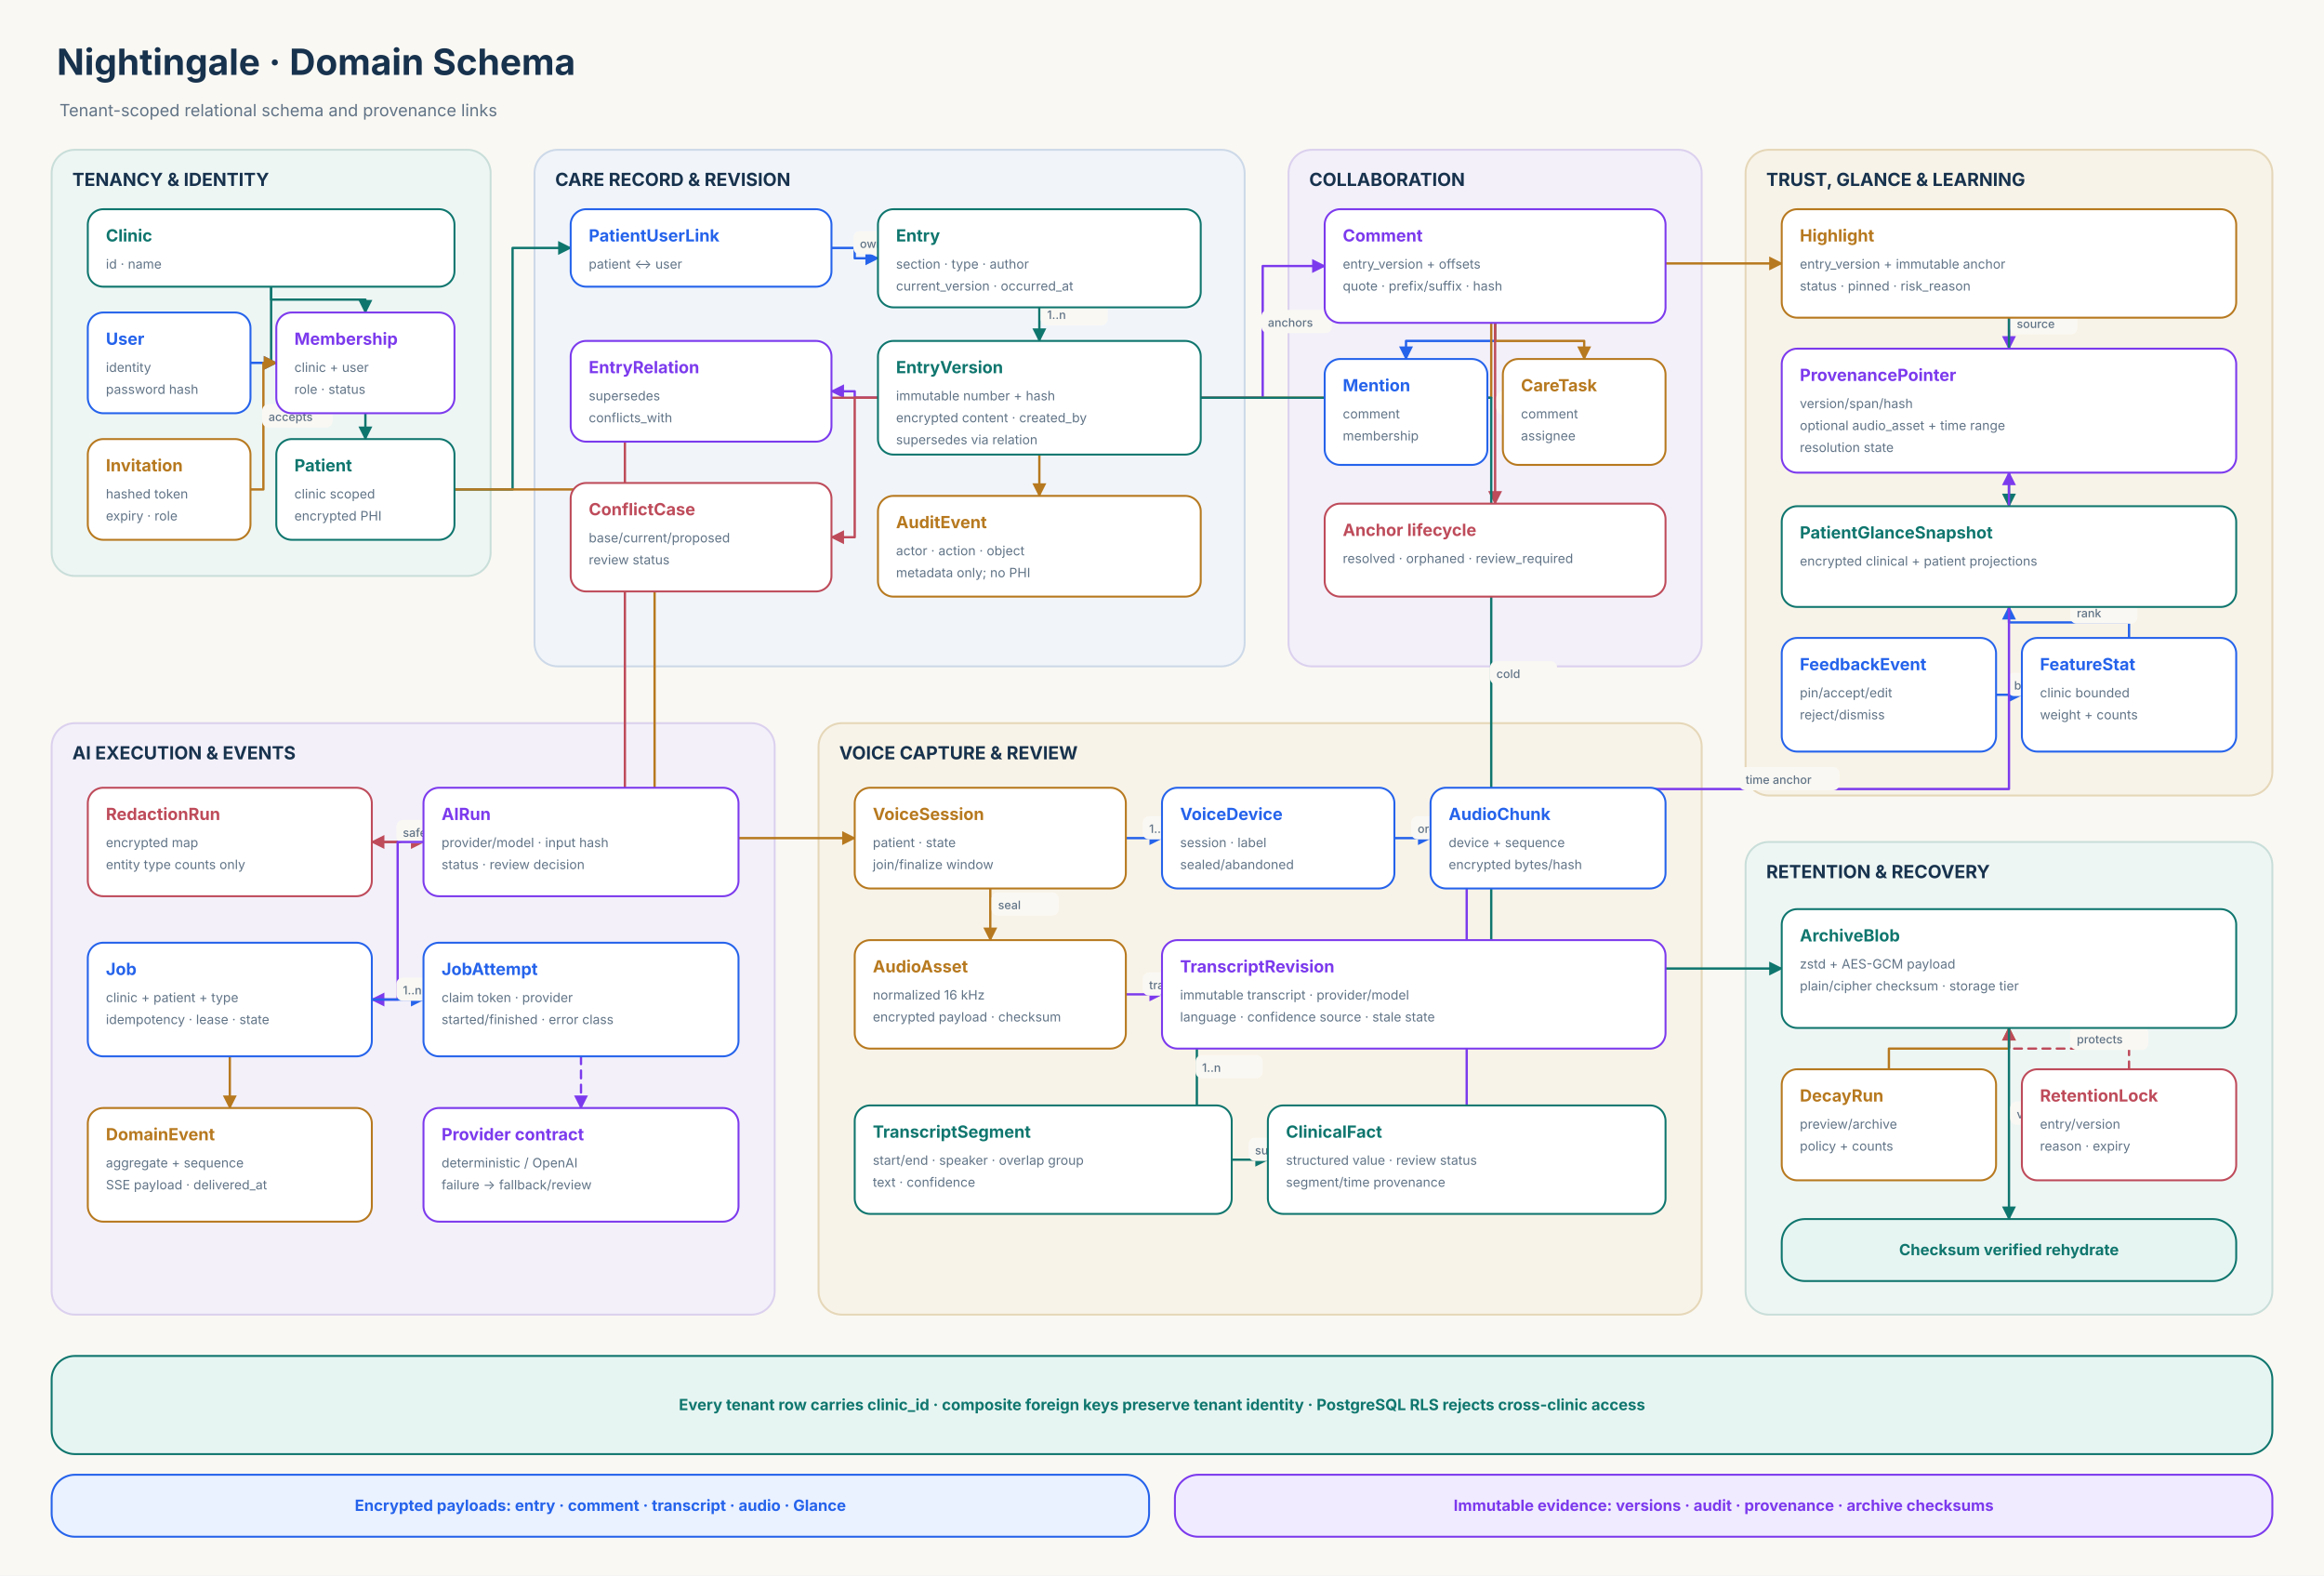
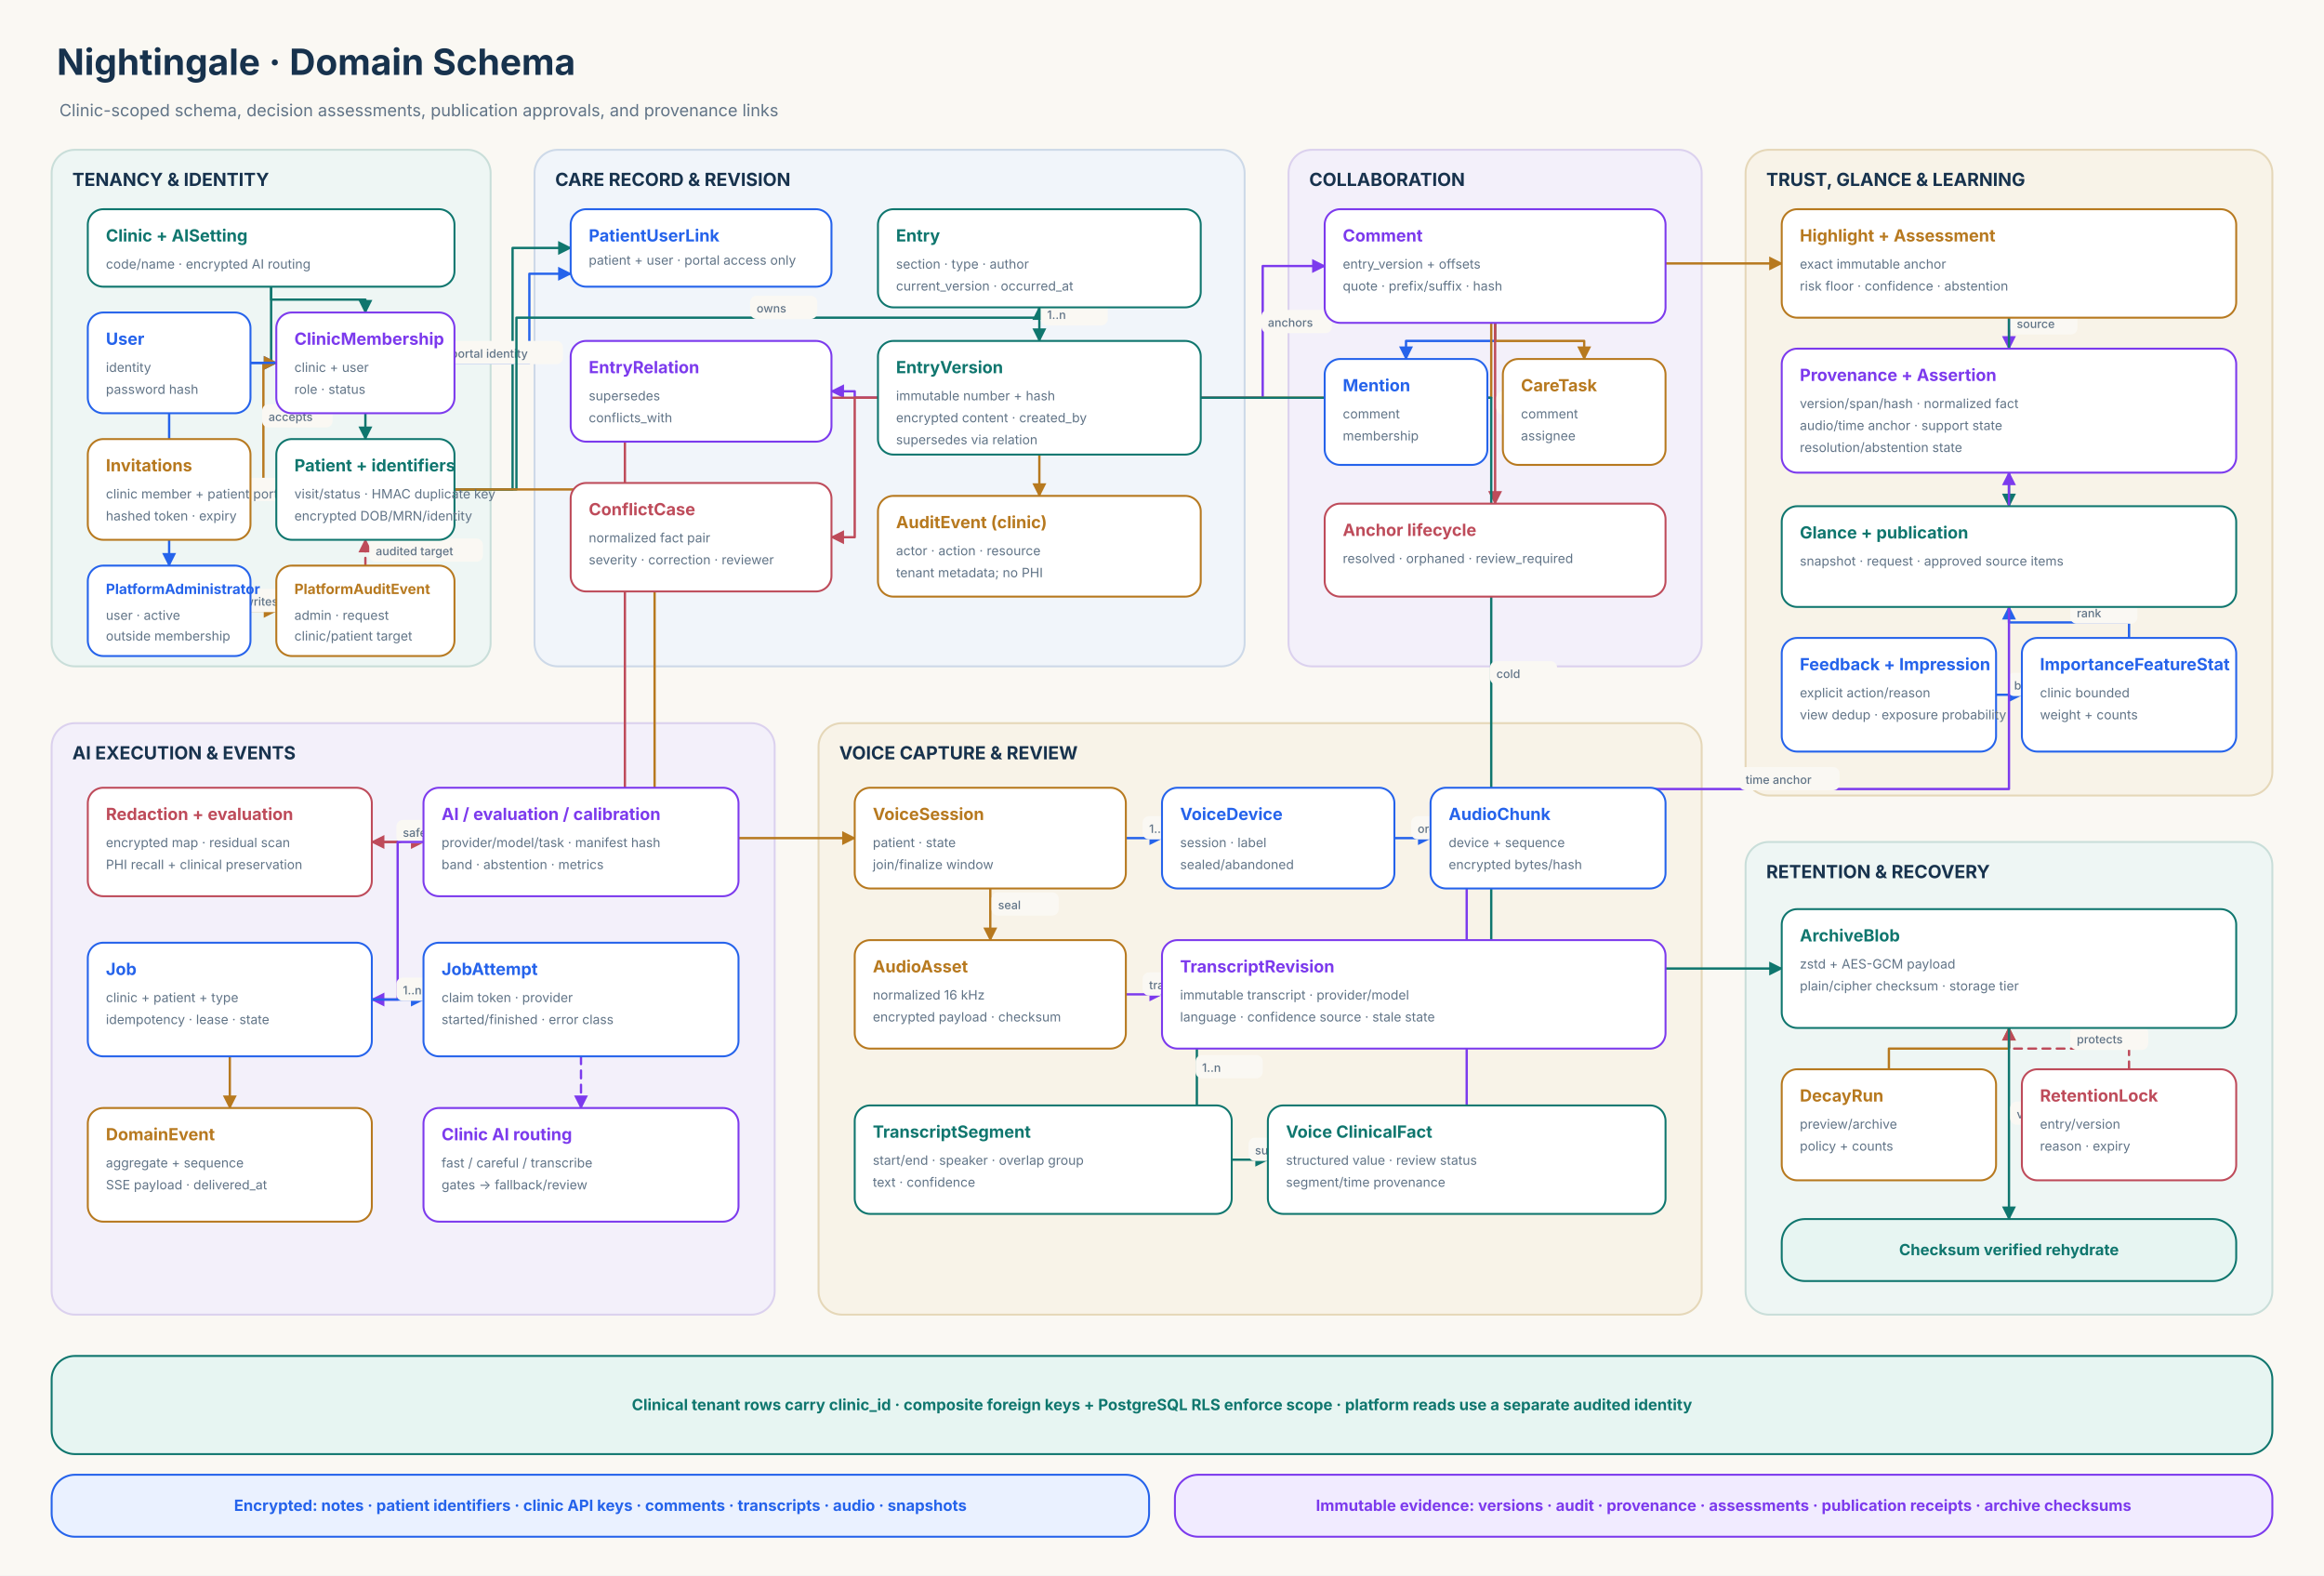
<svg xmlns="http://www.w3.org/2000/svg" width="1800" height="1220" viewBox="0 0 1800 1220" role="img" aria-labelledby="svg-title svg-desc">
  <defs>
    <marker id="arrow" viewBox="0 0 10 10" refX="9" refY="5" markerWidth="6" markerHeight="6" orient="auto-start-reverse">
      <path d="M 0 0 L 10 5 L 0 10 z" fill="context-stroke" />
    </marker>
    <filter id="shadow" x="-10%" y="-10%" width="120%" height="130%">
      <feDropShadow dx="0" dy="2" stdDeviation="3" flood-color="#17324D" flood-opacity="0.08" />
    </filter>
  </defs>
  <rect x="0" y="0" width="1800" height="1220" fill="#FAF8F3" />
  <text x="44" y="58" font-family="Inter, Arial, sans-serif" font-size="28" font-weight="700" fill="#17324D" text-anchor="start">Nightingale · Domain Schema</text>
-   <text x="46" y="90" font-family="Inter, Arial, sans-serif" font-size="13" font-weight="400" fill="#607386" text-anchor="start">Tenant-scoped relational schema and provenance links</text>
+   <text x="46" y="90" font-family="Inter, Arial, sans-serif" font-size="13" font-weight="400" fill="#607386" text-anchor="start">Clinic-scoped schema, decision assessments, publication approvals, and provenance links</text>
  <g>
-     <rect x="40" y="116" width="340" height="330" rx="18" fill="#EEF6F4" stroke="#C9DED9" stroke-width="1.5" />
+     <rect x="40" y="116" width="340" height="400" rx="18" fill="#EEF6F4" stroke="#C9DED9" stroke-width="1.5" />
    <text x="56" y="144" font-family="Inter, Arial, sans-serif" font-size="14" font-weight="700" fill="#17324D" text-anchor="start">TENANCY &amp; IDENTITY</text>
    <rect x="414" y="116" width="550" height="400" rx="18" fill="#F1F5FA" stroke="#CDD9E8" stroke-width="1.5" />
    <text x="430" y="144" font-family="Inter, Arial, sans-serif" font-size="14" font-weight="700" fill="#17324D" text-anchor="start">CARE RECORD &amp; REVISION</text>
    <rect x="998" y="116" width="320" height="400" rx="18" fill="#F3F0FA" stroke="#DBD1EE" stroke-width="1.5" />
    <text x="1014" y="144" font-family="Inter, Arial, sans-serif" font-size="14" font-weight="700" fill="#17324D" text-anchor="start">COLLABORATION</text>
    <rect x="1352" y="116" width="408" height="500" rx="18" fill="#F8F3E8" stroke="#E5D7B8" stroke-width="1.5" />
    <text x="1368" y="144" font-family="Inter, Arial, sans-serif" font-size="14" font-weight="700" fill="#17324D" text-anchor="start">TRUST, GLANCE &amp; LEARNING</text>
    <rect x="40" y="560" width="560" height="458" rx="18" fill="#F3F0FA" stroke="#DBD1EE" stroke-width="1.5" />
    <text x="56" y="588" font-family="Inter, Arial, sans-serif" font-size="14" font-weight="700" fill="#17324D" text-anchor="start">AI EXECUTION &amp; EVENTS</text>
    <rect x="634" y="560" width="684" height="458" rx="18" fill="#F8F3E8" stroke="#E5D7B8" stroke-width="1.5" />
    <text x="650" y="588" font-family="Inter, Arial, sans-serif" font-size="14" font-weight="700" fill="#17324D" text-anchor="start">VOICE CAPTURE &amp; REVIEW</text>
    <rect x="1352" y="652" width="408" height="366" rx="18" fill="#EEF6F4" stroke="#C9DED9" stroke-width="1.5" />
    <text x="1368" y="680" font-family="Inter, Arial, sans-serif" font-size="14" font-weight="700" fill="#17324D" text-anchor="start">RETENTION &amp; RECOVERY</text>
  </g>
  <g fill="none" stroke-linecap="round" stroke-linejoin="round">
    <path d="M 210.0 222 L 210.0 232.0 L 283.0 232.0 L 283.0 242" stroke="#0F766E" stroke-width="1.8" marker-end="url(#arrow)" />
    <path d="M 194 281.0 L 204.0 281.0 L 204.0 281.0 L 214 281.0" stroke="#2563EB" stroke-width="1.8" marker-end="url(#arrow)" />
    <path d="M 210.0 222 L 210.0 281.0 L 283.0 281.0 L 283.0 340" stroke="#0F766E" stroke-width="1.8" marker-end="url(#arrow)" />
    <path d="M 194 379.0 L 204.0 379.0 L 204.0 281.0 L 214 281.0" stroke="#B7791F" stroke-width="1.8" marker-end="url(#arrow)" />
    <rect x="203.0" y="313.0" width="54.6" height="18" rx="5" fill="#FAF8F3" stroke="none" />
    <text x="208.0" y="326.0" font-family="Inter, Arial, sans-serif" font-size="9" font-weight="500" fill="#607386" text-anchor="start">accepts</text>
    <path d="M 352 379.0 L 397.0 379.0 L 397.0 192.0 L 442 192.0" stroke="#0F766E" stroke-width="1.8" marker-end="url(#arrow)" />
-     <path d="M 644 192.0 L 662.0 192.0 L 662.0 200.0 L 680 200.0" stroke="#2563EB" stroke-width="1.8" marker-end="url(#arrow)" />
-     <rect x="661.0" y="179.0" width="52" height="18" rx="5" fill="#FAF8F3" stroke="none" />
-     <text x="666.0" y="192.0" font-family="Inter, Arial, sans-serif" font-size="9" font-weight="500" fill="#607386" text-anchor="start">owns</text>
+     <path d="M 194 281.0 L 410.0 281.0 L 410.0 212.0 L 442 212.0" stroke="#2563EB" stroke-width="1.8" marker-end="url(#arrow)" />
+     <rect x="344" y="264" width="92" height="18" rx="5" fill="#FAF8F3" stroke="none" />
+     <text x="349" y="277" font-family="Inter, Arial, sans-serif" font-size="9" font-weight="500" fill="#607386" text-anchor="start">portal identity</text>
+     <path d="M 352 379.0 L 400.0 379.0 L 400.0 246.0 L 805.0 246.0 L 805.0 238" stroke="#0F766E" stroke-width="1.8" marker-end="url(#arrow)" />
+     <rect x="581" y="229" width="52" height="18" rx="5" fill="#FAF8F3" stroke="none" />
+     <text x="586" y="242" font-family="Inter, Arial, sans-serif" font-size="9" font-weight="500" fill="#607386" text-anchor="start">owns</text>
+     <path d="M 131.0 320 L 131.0 379.0 L 131.0 379.0 L 131.0 438" stroke="#2563EB" stroke-width="1.8" marker-end="url(#arrow)" />
+     <rect x="133" y="370" width="86" height="18" rx="5" fill="#FAF8F3" stroke="none" />
+     <text x="138" y="383" font-family="Inter, Arial, sans-serif" font-size="9" font-weight="500" fill="#607386" text-anchor="start">separate role</text>
+     <path d="M 194 473.0 L 204.0 473.0 L 204.0 473.0 L 214 473.0" stroke="#B7791F" stroke-width="1.8" marker-end="url(#arrow)" />
+     <rect x="184" y="456" width="52" height="18" rx="5" fill="#FAF8F3" stroke="none" />
+     <text x="189" y="469" font-family="Inter, Arial, sans-serif" font-size="9" font-weight="500" fill="#607386" text-anchor="start">writes</text>
+     <path d="M 283.0 438 L 283.0 428.0 L 283.0 428.0 L 283.0 418" stroke="#BE4B5A" stroke-width="1.8" marker-end="url(#arrow)" stroke-dasharray="6 5" />
+     <rect x="286" y="417" width="88" height="18" rx="5" fill="#FAF8F3" stroke="none" />
+     <text x="291" y="430" font-family="Inter, Arial, sans-serif" font-size="9" font-weight="500" fill="#607386" text-anchor="start">audited target</text>
    <path d="M 805.0 238 L 805.0 251.0 L 805.0 251.0 L 805.0 264" stroke="#0F766E" stroke-width="1.8" marker-end="url(#arrow)" />
    <rect x="806.0" y="234.0" width="52" height="18" rx="5" fill="#FAF8F3" stroke="none" />
    <text x="811.0" y="247.0" font-family="Inter, Arial, sans-serif" font-size="9" font-weight="500" fill="#607386" text-anchor="start">1..n</text>
    <path d="M 680 308.0 L 662.0 308.0 L 662.0 303.0 L 644 303.0" stroke="#7C3AED" stroke-width="1.8" marker-end="url(#arrow)" />
    <path d="M 680 308.0 L 662.0 308.0 L 662.0 416.0 L 644 416.0" stroke="#BE4B5A" stroke-width="1.8" marker-end="url(#arrow)" />
    <path d="M 805.0 352 L 805.0 368.0 L 805.0 368.0 L 805.0 384" stroke="#B7791F" stroke-width="1.8" marker-end="url(#arrow)" />
    <path d="M 930 308.0 L 978.0 308.0 L 978.0 206.0 L 1026 206.0" stroke="#7C3AED" stroke-width="1.8" marker-end="url(#arrow)" />
    <rect x="977.0" y="240.0" width="54.6" height="18" rx="5" fill="#FAF8F3" stroke="none" />
    <text x="982.0" y="253.0" font-family="Inter, Arial, sans-serif" font-size="9" font-weight="500" fill="#607386" text-anchor="start">anchors</text>
    <path d="M 1158.0 250 L 1158.0 264.0 L 1089.0 264.0 L 1089.0 278" stroke="#2563EB" stroke-width="1.8" marker-end="url(#arrow)" />
    <path d="M 1158.0 250 L 1158.0 264.0 L 1227.0 264.0 L 1227.0 278" stroke="#B7791F" stroke-width="1.8" marker-end="url(#arrow)" />
    <path d="M 1158.0 250 L 1158.0 320.0 L 1158.0 320.0 L 1158.0 390" stroke="#BE4B5A" stroke-width="1.8" marker-end="url(#arrow)" />
    <rect x="1159.0" y="303.0" width="54.6" height="18" rx="5" fill="#FAF8F3" stroke="none" />
    <text x="1164.0" y="316.0" font-family="Inter, Arial, sans-serif" font-size="9" font-weight="500" fill="#607386" text-anchor="start">resolve</text>
    <path d="M 930 308.0 L 1155.0 308.0 L 1155.0 204.0 L 1380 204.0" stroke="#B7791F" stroke-width="1.8" marker-end="url(#arrow)" />
    <path d="M 1556.0 246 L 1556.0 258.0 L 1556.0 258.0 L 1556.0 270" stroke="#7C3AED" stroke-width="1.8" marker-end="url(#arrow)" />
    <rect x="1557.0" y="241.0" width="52" height="18" rx="5" fill="#FAF8F3" stroke="none" />
    <text x="1562.0" y="254.0" font-family="Inter, Arial, sans-serif" font-size="9" font-weight="500" fill="#607386" text-anchor="start">source</text>
    <path d="M 1556.0 246 L 1556.0 319.0 L 1556.0 319.0 L 1556.0 392" stroke="#0F766E" stroke-width="1.8" marker-end="url(#arrow)" />
    <rect x="1557.0" y="302.0" width="52" height="18" rx="5" fill="#FAF8F3" stroke="none" />
    <text x="1562.0" y="315.0" font-family="Inter, Arial, sans-serif" font-size="9" font-weight="500" fill="#607386" text-anchor="start">top 5</text>
    <path d="M 1546 538.0 L 1556.0 538.0 L 1556.0 538.0 L 1566 538.0" stroke="#2563EB" stroke-width="1.8" marker-end="url(#arrow)" />
    <rect x="1555.0" y="521.0" width="54.6" height="18" rx="5" fill="#FAF8F3" stroke="none" />
    <text x="1560.0" y="534.0" font-family="Inter, Arial, sans-serif" font-size="9" font-weight="500" fill="#607386" text-anchor="start">bounded</text>
    <path d="M 1649.0 494 L 1649.0 482.0 L 1556.0 482.0 L 1556.0 470" stroke="#2563EB" stroke-width="1.8" marker-end="url(#arrow)" />
    <rect x="1603.5" y="465.0" width="52" height="18" rx="5" fill="#FAF8F3" stroke="none" />
    <text x="1608.5" y="478.0" font-family="Inter, Arial, sans-serif" font-size="9" font-weight="500" fill="#607386" text-anchor="start">rank</text>
    <path d="M 680 308.0 L 484.0 308.0 L 484.0 652.0 L 288 652.0" stroke="#BE4B5A" stroke-width="1.8" marker-end="url(#arrow)" />
    <path d="M 288 652.0 L 308.0 652.0 L 308.0 652.0 L 328 652.0" stroke="#BE4B5A" stroke-width="1.8" marker-end="url(#arrow)" />
    <rect x="307.0" y="635.0" width="72.0" height="18" rx="5" fill="#FAF8F3" stroke="none" />
    <text x="312.0" y="648.0" font-family="Inter, Arial, sans-serif" font-size="9" font-weight="500" fill="#607386" text-anchor="start">safe input</text>
    <path d="M 328 652.0 L 308.0 652.0 L 308.0 774.0 L 288 774.0" stroke="#7C3AED" stroke-width="1.8" marker-end="url(#arrow)" />
    <path d="M 288 774.0 L 308.0 774.0 L 308.0 774.0 L 328 774.0" stroke="#2563EB" stroke-width="1.8" marker-end="url(#arrow)" />
    <rect x="307.0" y="757.0" width="52" height="18" rx="5" fill="#FAF8F3" stroke="none" />
    <text x="312.0" y="770.0" font-family="Inter, Arial, sans-serif" font-size="9" font-weight="500" fill="#607386" text-anchor="start">1..n</text>
    <path d="M 178.0 818 L 178.0 838.0 L 178.0 838.0 L 178.0 858" stroke="#B7791F" stroke-width="1.8" marker-end="url(#arrow)" />
    <path d="M 450.0 818 L 450.0 838.0 L 450.0 838.0 L 450.0 858" stroke="#7C3AED" stroke-width="1.8" marker-end="url(#arrow)" stroke-dasharray="6 5" />
    <path d="M 352 379.0 L 507.0 379.0 L 507.0 649.0 L 662 649.0" stroke="#B7791F" stroke-width="1.8" marker-end="url(#arrow)" />
    <path d="M 872 649.0 L 886.0 649.0 L 886.0 649.0 L 900 649.0" stroke="#2563EB" stroke-width="1.8" marker-end="url(#arrow)" />
    <rect x="885.0" y="632.0" width="52" height="18" rx="5" fill="#FAF8F3" stroke="none" />
    <text x="890.0" y="645.0" font-family="Inter, Arial, sans-serif" font-size="9" font-weight="500" fill="#607386" text-anchor="start">1..n</text>
    <path d="M 1080 649.0 L 1094.0 649.0 L 1094.0 649.0 L 1108 649.0" stroke="#2563EB" stroke-width="1.8" marker-end="url(#arrow)" />
    <rect x="1093.0" y="632.0" width="54.6" height="18" rx="5" fill="#FAF8F3" stroke="none" />
    <text x="1098.0" y="645.0" font-family="Inter, Arial, sans-serif" font-size="9" font-weight="500" fill="#607386" text-anchor="start">ordered</text>
    <path d="M 767.0 688 L 767.0 708.0 L 767.0 708.0 L 767.0 728" stroke="#B7791F" stroke-width="1.8" marker-end="url(#arrow)" />
    <rect x="768.0" y="691.0" width="52" height="18" rx="5" fill="#FAF8F3" stroke="none" />
    <text x="773.0" y="704.0" font-family="Inter, Arial, sans-serif" font-size="9" font-weight="500" fill="#607386" text-anchor="start">seal</text>
    <path d="M 872 770.0 L 886.0 770.0 L 886.0 770.0 L 900 770.0" stroke="#7C3AED" stroke-width="1.8" marker-end="url(#arrow)" />
    <rect x="885.0" y="753.0" width="72.0" height="18" rx="5" fill="#FAF8F3" stroke="none" />
    <text x="890.0" y="766.0" font-family="Inter, Arial, sans-serif" font-size="9" font-weight="500" fill="#607386" text-anchor="start">transcribe</text>
    <path d="M 900 770.0 L 927.0 770.0 L 927.0 898.0 L 954 898.0" stroke="#0F766E" stroke-width="1.8" marker-end="url(#arrow)" />
    <rect x="926.0" y="817.0" width="52" height="18" rx="5" fill="#FAF8F3" stroke="none" />
    <text x="931.0" y="830.0" font-family="Inter, Arial, sans-serif" font-size="9" font-weight="500" fill="#607386" text-anchor="start">1..n</text>
    <path d="M 954 898.0 L 968.0 898.0 L 968.0 898.0 L 982 898.0" stroke="#0F766E" stroke-width="1.8" marker-end="url(#arrow)" />
    <rect x="967.0" y="881.0" width="60.4" height="18" rx="5" fill="#FAF8F3" stroke="none" />
    <text x="972.0" y="894.0" font-family="Inter, Arial, sans-serif" font-size="9" font-weight="500" fill="#607386" text-anchor="start">supports</text>
    <path d="M 1136.0 856 L 1136.0 611.0 L 1556.0 611.0 L 1556.0 366" stroke="#7C3AED" stroke-width="1.8" marker-end="url(#arrow)" />
    <rect x="1347.0" y="594.0" width="77.8" height="18" rx="5" fill="#FAF8F3" stroke="none" />
    <text x="1352.0" y="607.0" font-family="Inter, Arial, sans-serif" font-size="9" font-weight="500" fill="#607386" text-anchor="start">time anchor</text>
    <path d="M 930 308.0 L 1155.0 308.0 L 1155.0 750.0 L 1380 750.0" stroke="#0F766E" stroke-width="1.8" marker-end="url(#arrow)" />
    <rect x="1154.0" y="512.0" width="52" height="18" rx="5" fill="#FAF8F3" stroke="none" />
    <text x="1159.0" y="525.0" font-family="Inter, Arial, sans-serif" font-size="9" font-weight="500" fill="#607386" text-anchor="start">cold</text>
    <path d="M 1463.0 828 L 1463.0 812.0 L 1556.0 812.0 L 1556.0 796" stroke="#B7791F" stroke-width="1.8" marker-end="url(#arrow)" />
    <path d="M 1649.0 828 L 1649.0 812.0 L 1556.0 812.0 L 1556.0 796" stroke="#BE4B5A" stroke-width="1.8" marker-end="url(#arrow)" stroke-dasharray="6 5" />
    <rect x="1603.5" y="795.0" width="60.4" height="18" rx="5" fill="#FAF8F3" stroke="none" />
    <text x="1608.5" y="808.0" font-family="Inter, Arial, sans-serif" font-size="9" font-weight="500" fill="#607386" text-anchor="start">protects</text>
    <path d="M 1556.0 796 L 1556.0 870.0 L 1556.0 870.0 L 1556.0 944" stroke="#0F766E" stroke-width="1.8" marker-end="url(#arrow)" />
    <rect x="1557.0" y="853.0" width="52" height="18" rx="5" fill="#FAF8F3" stroke="none" />
    <text x="1562.0" y="866.0" font-family="Inter, Arial, sans-serif" font-size="9" font-weight="500" fill="#607386" text-anchor="start">verify</text>
  </g>
  <g>
    <rect x="68" y="162" width="284" height="60" rx="12" fill="#FFFFFF" stroke="#0F766E" stroke-width="1.5" />
-     <text x="82" y="187" font-family="Inter, Arial, sans-serif" font-size="13" font-weight="700" fill="#0F766E" text-anchor="start">Clinic</text>
-     <text x="82" y="208" font-family="Inter, Arial, sans-serif" font-size="10" font-weight="400" fill="#607386" text-anchor="start">id · name</text>
+     <text x="82" y="187" font-family="Inter, Arial, sans-serif" font-size="13" font-weight="700" fill="#0F766E" text-anchor="start">Clinic + AISetting</text>
+     <text x="82" y="208" font-family="Inter, Arial, sans-serif" font-size="10" font-weight="400" fill="#607386" text-anchor="start">code/name · encrypted AI routing</text>
    <rect x="68" y="242" width="126" height="78" rx="12" fill="#FFFFFF" stroke="#2563EB" stroke-width="1.5" />
    <text x="82" y="267" font-family="Inter, Arial, sans-serif" font-size="13" font-weight="700" fill="#2563EB" text-anchor="start">User</text>
    <text x="82" y="288" font-family="Inter, Arial, sans-serif" font-size="10" font-weight="400" fill="#607386" text-anchor="start">identity</text>
    <text x="82" y="305" font-family="Inter, Arial, sans-serif" font-size="10" font-weight="400" fill="#607386" text-anchor="start">password hash</text>
    <rect x="214" y="242" width="138" height="78" rx="12" fill="#FFFFFF" stroke="#7C3AED" stroke-width="1.5" />
-     <text x="228" y="267" font-family="Inter, Arial, sans-serif" font-size="13" font-weight="700" fill="#7C3AED" text-anchor="start">Membership</text>
+     <text x="228" y="267" font-family="Inter, Arial, sans-serif" font-size="13" font-weight="700" fill="#7C3AED" text-anchor="start">ClinicMembership</text>
    <text x="228" y="288" font-family="Inter, Arial, sans-serif" font-size="10" font-weight="400" fill="#607386" text-anchor="start">clinic + user</text>
    <text x="228" y="305" font-family="Inter, Arial, sans-serif" font-size="10" font-weight="400" fill="#607386" text-anchor="start">role · status</text>
    <rect x="68" y="340" width="126" height="78" rx="12" fill="#FFFFFF" stroke="#B7791F" stroke-width="1.5" />
-     <text x="82" y="365" font-family="Inter, Arial, sans-serif" font-size="13" font-weight="700" fill="#B7791F" text-anchor="start">Invitation</text>
-     <text x="82" y="386" font-family="Inter, Arial, sans-serif" font-size="10" font-weight="400" fill="#607386" text-anchor="start">hashed token</text>
-     <text x="82" y="403" font-family="Inter, Arial, sans-serif" font-size="10" font-weight="400" fill="#607386" text-anchor="start">expiry · role</text>
+     <text x="82" y="365" font-family="Inter, Arial, sans-serif" font-size="13" font-weight="700" fill="#B7791F" text-anchor="start">Invitations</text>
+     <text x="82" y="386" font-family="Inter, Arial, sans-serif" font-size="10" font-weight="400" fill="#607386" text-anchor="start">clinic member + patient portal</text>
+     <text x="82" y="403" font-family="Inter, Arial, sans-serif" font-size="10" font-weight="400" fill="#607386" text-anchor="start">hashed token · expiry</text>
    <rect x="214" y="340" width="138" height="78" rx="12" fill="#FFFFFF" stroke="#0F766E" stroke-width="1.5" />
-     <text x="228" y="365" font-family="Inter, Arial, sans-serif" font-size="13" font-weight="700" fill="#0F766E" text-anchor="start">Patient</text>
-     <text x="228" y="386" font-family="Inter, Arial, sans-serif" font-size="10" font-weight="400" fill="#607386" text-anchor="start">clinic scoped</text>
-     <text x="228" y="403" font-family="Inter, Arial, sans-serif" font-size="10" font-weight="400" fill="#607386" text-anchor="start">encrypted PHI</text>
+     <text x="228" y="365" font-family="Inter, Arial, sans-serif" font-size="13" font-weight="700" fill="#0F766E" text-anchor="start">Patient + identifiers</text>
+     <text x="228" y="386" font-family="Inter, Arial, sans-serif" font-size="10" font-weight="400" fill="#607386" text-anchor="start">visit/status · HMAC duplicate key</text>
+     <text x="228" y="403" font-family="Inter, Arial, sans-serif" font-size="10" font-weight="400" fill="#607386" text-anchor="start">encrypted DOB/MRN/identity</text>
+     <rect x="68" y="438" width="126" height="70" rx="12" fill="#FFFFFF" stroke="#2563EB" stroke-width="1.5" />
+     <text x="82" y="460" font-family="Inter, Arial, sans-serif" font-size="11" font-weight="700" fill="#2563EB" text-anchor="start">PlatformAdministrator</text>
+     <text x="82" y="480" font-family="Inter, Arial, sans-serif" font-size="10" font-weight="400" fill="#607386" text-anchor="start">user · active</text>
+     <text x="82" y="496" font-family="Inter, Arial, sans-serif" font-size="10" font-weight="400" fill="#607386" text-anchor="start">outside membership</text>
+     <rect x="214" y="438" width="138" height="70" rx="12" fill="#FFFFFF" stroke="#B7791F" stroke-width="1.5" />
+     <text x="228" y="460" font-family="Inter, Arial, sans-serif" font-size="11" font-weight="700" fill="#B7791F" text-anchor="start">PlatformAuditEvent</text>
+     <text x="228" y="480" font-family="Inter, Arial, sans-serif" font-size="10" font-weight="400" fill="#607386" text-anchor="start">admin · request</text>
+     <text x="228" y="496" font-family="Inter, Arial, sans-serif" font-size="10" font-weight="400" fill="#607386" text-anchor="start">clinic/patient target</text>
    <rect x="442" y="162" width="202" height="60" rx="12" fill="#FFFFFF" stroke="#2563EB" stroke-width="1.5" />
    <text x="456" y="187" font-family="Inter, Arial, sans-serif" font-size="13" font-weight="700" fill="#2563EB" text-anchor="start">PatientUserLink</text>
-     <text x="456" y="208" font-family="Inter, Arial, sans-serif" font-size="10" font-weight="400" fill="#607386" text-anchor="start">patient ↔ user</text>
+     <text x="456" y="205" font-family="Inter, Arial, sans-serif" font-size="10" font-weight="400" fill="#607386" text-anchor="start">patient + user · portal access only</text>
    <rect x="680" y="162" width="250" height="76" rx="12" fill="#FFFFFF" stroke="#0F766E" stroke-width="1.5" />
    <text x="694" y="187" font-family="Inter, Arial, sans-serif" font-size="13" font-weight="700" fill="#0F766E" text-anchor="start">Entry</text>
    <text x="694" y="208" font-family="Inter, Arial, sans-serif" font-size="10" font-weight="400" fill="#607386" text-anchor="start">section · type · author</text>
    <text x="694" y="225" font-family="Inter, Arial, sans-serif" font-size="10" font-weight="400" fill="#607386" text-anchor="start">current_version · occurred_at</text>
    <rect x="680" y="264" width="250" height="88" rx="12" fill="#FFFFFF" stroke="#0F766E" stroke-width="1.5" />
    <text x="694" y="289" font-family="Inter, Arial, sans-serif" font-size="13" font-weight="700" fill="#0F766E" text-anchor="start">EntryVersion</text>
    <text x="694" y="310" font-family="Inter, Arial, sans-serif" font-size="10" font-weight="400" fill="#607386" text-anchor="start">immutable number + hash</text>
    <text x="694" y="327" font-family="Inter, Arial, sans-serif" font-size="10" font-weight="400" fill="#607386" text-anchor="start">encrypted content · created_by</text>
    <text x="694" y="344" font-family="Inter, Arial, sans-serif" font-size="10" font-weight="400" fill="#607386" text-anchor="start">supersedes via relation</text>
    <rect x="442" y="264" width="202" height="78" rx="12" fill="#FFFFFF" stroke="#7C3AED" stroke-width="1.5" />
    <text x="456" y="289" font-family="Inter, Arial, sans-serif" font-size="13" font-weight="700" fill="#7C3AED" text-anchor="start">EntryRelation</text>
    <text x="456" y="310" font-family="Inter, Arial, sans-serif" font-size="10" font-weight="400" fill="#607386" text-anchor="start">supersedes</text>
    <text x="456" y="327" font-family="Inter, Arial, sans-serif" font-size="10" font-weight="400" fill="#607386" text-anchor="start">conflicts_with</text>
    <rect x="442" y="374" width="202" height="84" rx="12" fill="#FFFFFF" stroke="#BE4B5A" stroke-width="1.5" />
    <text x="456" y="399" font-family="Inter, Arial, sans-serif" font-size="13" font-weight="700" fill="#BE4B5A" text-anchor="start">ConflictCase</text>
-     <text x="456" y="420" font-family="Inter, Arial, sans-serif" font-size="10" font-weight="400" fill="#607386" text-anchor="start">base/current/proposed</text>
-     <text x="456" y="437" font-family="Inter, Arial, sans-serif" font-size="10" font-weight="400" fill="#607386" text-anchor="start">review status</text>
+     <text x="456" y="420" font-family="Inter, Arial, sans-serif" font-size="10" font-weight="400" fill="#607386" text-anchor="start">normalized fact pair</text>
+     <text x="456" y="437" font-family="Inter, Arial, sans-serif" font-size="10" font-weight="400" fill="#607386" text-anchor="start">severity · correction · reviewer</text>
    <rect x="680" y="384" width="250" height="78" rx="12" fill="#FFFFFF" stroke="#B7791F" stroke-width="1.5" />
-     <text x="694" y="409" font-family="Inter, Arial, sans-serif" font-size="13" font-weight="700" fill="#B7791F" text-anchor="start">AuditEvent</text>
-     <text x="694" y="430" font-family="Inter, Arial, sans-serif" font-size="10" font-weight="400" fill="#607386" text-anchor="start">actor · action · object</text>
-     <text x="694" y="447" font-family="Inter, Arial, sans-serif" font-size="10" font-weight="400" fill="#607386" text-anchor="start">metadata only; no PHI</text>
+     <text x="694" y="409" font-family="Inter, Arial, sans-serif" font-size="13" font-weight="700" fill="#B7791F" text-anchor="start">AuditEvent (clinic)</text>
+     <text x="694" y="430" font-family="Inter, Arial, sans-serif" font-size="10" font-weight="400" fill="#607386" text-anchor="start">actor · action · resource</text>
+     <text x="694" y="447" font-family="Inter, Arial, sans-serif" font-size="10" font-weight="400" fill="#607386" text-anchor="start">tenant metadata; no PHI</text>
    <rect x="1026" y="162" width="264" height="88" rx="12" fill="#FFFFFF" stroke="#7C3AED" stroke-width="1.5" />
    <text x="1040" y="187" font-family="Inter, Arial, sans-serif" font-size="13" font-weight="700" fill="#7C3AED" text-anchor="start">Comment</text>
    <text x="1040" y="208" font-family="Inter, Arial, sans-serif" font-size="10" font-weight="400" fill="#607386" text-anchor="start">entry_version + offsets</text>
    <text x="1040" y="225" font-family="Inter, Arial, sans-serif" font-size="10" font-weight="400" fill="#607386" text-anchor="start">quote · prefix/suffix · hash</text>
    <rect x="1026" y="278" width="126" height="82" rx="12" fill="#FFFFFF" stroke="#2563EB" stroke-width="1.5" />
    <text x="1040" y="303" font-family="Inter, Arial, sans-serif" font-size="13" font-weight="700" fill="#2563EB" text-anchor="start">Mention</text>
    <text x="1040" y="324" font-family="Inter, Arial, sans-serif" font-size="10" font-weight="400" fill="#607386" text-anchor="start">comment</text>
    <text x="1040" y="341" font-family="Inter, Arial, sans-serif" font-size="10" font-weight="400" fill="#607386" text-anchor="start">membership</text>
    <rect x="1164" y="278" width="126" height="82" rx="12" fill="#FFFFFF" stroke="#B7791F" stroke-width="1.5" />
    <text x="1178" y="303" font-family="Inter, Arial, sans-serif" font-size="13" font-weight="700" fill="#B7791F" text-anchor="start">CareTask</text>
    <text x="1178" y="324" font-family="Inter, Arial, sans-serif" font-size="10" font-weight="400" fill="#607386" text-anchor="start">comment</text>
    <text x="1178" y="341" font-family="Inter, Arial, sans-serif" font-size="10" font-weight="400" fill="#607386" text-anchor="start">assignee</text>
    <rect x="1026" y="390" width="264" height="72" rx="12" fill="#FFFFFF" stroke="#BE4B5A" stroke-width="1.5" />
    <text x="1040" y="415" font-family="Inter, Arial, sans-serif" font-size="13" font-weight="700" fill="#BE4B5A" text-anchor="start">Anchor lifecycle</text>
    <text x="1040" y="436" font-family="Inter, Arial, sans-serif" font-size="10" font-weight="400" fill="#607386" text-anchor="start">resolved · orphaned · review_required</text>
    <rect x="1380" y="162" width="352" height="84" rx="12" fill="#FFFFFF" stroke="#B7791F" stroke-width="1.5" />
-     <text x="1394" y="187" font-family="Inter, Arial, sans-serif" font-size="13" font-weight="700" fill="#B7791F" text-anchor="start">Highlight</text>
-     <text x="1394" y="208" font-family="Inter, Arial, sans-serif" font-size="10" font-weight="400" fill="#607386" text-anchor="start">entry_version + immutable anchor</text>
-     <text x="1394" y="225" font-family="Inter, Arial, sans-serif" font-size="10" font-weight="400" fill="#607386" text-anchor="start">status · pinned · risk_reason</text>
+     <text x="1394" y="187" font-family="Inter, Arial, sans-serif" font-size="13" font-weight="700" fill="#B7791F" text-anchor="start">Highlight + Assessment</text>
+     <text x="1394" y="208" font-family="Inter, Arial, sans-serif" font-size="10" font-weight="400" fill="#607386" text-anchor="start">exact immutable anchor</text>
+     <text x="1394" y="225" font-family="Inter, Arial, sans-serif" font-size="10" font-weight="400" fill="#607386" text-anchor="start">risk floor · confidence · abstention</text>
    <rect x="1380" y="270" width="352" height="96" rx="12" fill="#FFFFFF" stroke="#7C3AED" stroke-width="1.5" />
-     <text x="1394" y="295" font-family="Inter, Arial, sans-serif" font-size="13" font-weight="700" fill="#7C3AED" text-anchor="start">ProvenancePointer</text>
-     <text x="1394" y="316" font-family="Inter, Arial, sans-serif" font-size="10" font-weight="400" fill="#607386" text-anchor="start">version/span/hash</text>
-     <text x="1394" y="333" font-family="Inter, Arial, sans-serif" font-size="10" font-weight="400" fill="#607386" text-anchor="start">optional audio_asset + time range</text>
-     <text x="1394" y="350" font-family="Inter, Arial, sans-serif" font-size="10" font-weight="400" fill="#607386" text-anchor="start">resolution state</text>
+     <text x="1394" y="295" font-family="Inter, Arial, sans-serif" font-size="13" font-weight="700" fill="#7C3AED" text-anchor="start">Provenance + Assertion</text>
+     <text x="1394" y="316" font-family="Inter, Arial, sans-serif" font-size="10" font-weight="400" fill="#607386" text-anchor="start">version/span/hash · normalized fact</text>
+     <text x="1394" y="333" font-family="Inter, Arial, sans-serif" font-size="10" font-weight="400" fill="#607386" text-anchor="start">audio/time anchor · support state</text>
+     <text x="1394" y="350" font-family="Inter, Arial, sans-serif" font-size="10" font-weight="400" fill="#607386" text-anchor="start">resolution/abstention state</text>
    <rect x="1380" y="392" width="352" height="78" rx="12" fill="#FFFFFF" stroke="#0F766E" stroke-width="1.5" />
-     <text x="1394" y="417" font-family="Inter, Arial, sans-serif" font-size="13" font-weight="700" fill="#0F766E" text-anchor="start">PatientGlanceSnapshot</text>
-     <text x="1394" y="438" font-family="Inter, Arial, sans-serif" font-size="10" font-weight="400" fill="#607386" text-anchor="start">encrypted clinical + patient projections</text>
+     <text x="1394" y="417" font-family="Inter, Arial, sans-serif" font-size="13" font-weight="700" fill="#0F766E" text-anchor="start">Glance + publication</text>
+     <text x="1394" y="438" font-family="Inter, Arial, sans-serif" font-size="10" font-weight="400" fill="#607386" text-anchor="start">snapshot · request · approved source items</text>
    <rect x="1380" y="494" width="166" height="88" rx="12" fill="#FFFFFF" stroke="#2563EB" stroke-width="1.5" />
-     <text x="1394" y="519" font-family="Inter, Arial, sans-serif" font-size="13" font-weight="700" fill="#2563EB" text-anchor="start">FeedbackEvent</text>
-     <text x="1394" y="540" font-family="Inter, Arial, sans-serif" font-size="10" font-weight="400" fill="#607386" text-anchor="start">pin/accept/edit</text>
-     <text x="1394" y="557" font-family="Inter, Arial, sans-serif" font-size="10" font-weight="400" fill="#607386" text-anchor="start">reject/dismiss</text>
+     <text x="1394" y="519" font-family="Inter, Arial, sans-serif" font-size="13" font-weight="700" fill="#2563EB" text-anchor="start">Feedback + Impression</text>
+     <text x="1394" y="540" font-family="Inter, Arial, sans-serif" font-size="10" font-weight="400" fill="#607386" text-anchor="start">explicit action/reason</text>
+     <text x="1394" y="557" font-family="Inter, Arial, sans-serif" font-size="10" font-weight="400" fill="#607386" text-anchor="start">view dedup · exposure probability</text>
    <rect x="1566" y="494" width="166" height="88" rx="12" fill="#FFFFFF" stroke="#2563EB" stroke-width="1.5" />
-     <text x="1580" y="519" font-family="Inter, Arial, sans-serif" font-size="13" font-weight="700" fill="#2563EB" text-anchor="start">FeatureStat</text>
+     <text x="1580" y="519" font-family="Inter, Arial, sans-serif" font-size="13" font-weight="700" fill="#2563EB" text-anchor="start">ImportanceFeatureStat</text>
    <text x="1580" y="540" font-family="Inter, Arial, sans-serif" font-size="10" font-weight="400" fill="#607386" text-anchor="start">clinic bounded</text>
    <text x="1580" y="557" font-family="Inter, Arial, sans-serif" font-size="10" font-weight="400" fill="#607386" text-anchor="start">weight + counts</text>
    <rect x="68" y="610" width="220" height="84" rx="12" fill="#FFFFFF" stroke="#BE4B5A" stroke-width="1.5" />
-     <text x="82" y="635" font-family="Inter, Arial, sans-serif" font-size="13" font-weight="700" fill="#BE4B5A" text-anchor="start">RedactionRun</text>
-     <text x="82" y="656" font-family="Inter, Arial, sans-serif" font-size="10" font-weight="400" fill="#607386" text-anchor="start">encrypted map</text>
-     <text x="82" y="673" font-family="Inter, Arial, sans-serif" font-size="10" font-weight="400" fill="#607386" text-anchor="start">entity type counts only</text>
+     <text x="82" y="635" font-family="Inter, Arial, sans-serif" font-size="13" font-weight="700" fill="#BE4B5A" text-anchor="start">Redaction + evaluation</text>
+     <text x="82" y="656" font-family="Inter, Arial, sans-serif" font-size="10" font-weight="400" fill="#607386" text-anchor="start">encrypted map · residual scan</text>
+     <text x="82" y="673" font-family="Inter, Arial, sans-serif" font-size="10" font-weight="400" fill="#607386" text-anchor="start">PHI recall + clinical preservation</text>
    <rect x="328" y="610" width="244" height="84" rx="12" fill="#FFFFFF" stroke="#7C3AED" stroke-width="1.5" />
-     <text x="342" y="635" font-family="Inter, Arial, sans-serif" font-size="13" font-weight="700" fill="#7C3AED" text-anchor="start">AIRun</text>
-     <text x="342" y="656" font-family="Inter, Arial, sans-serif" font-size="10" font-weight="400" fill="#607386" text-anchor="start">provider/model · input hash</text>
-     <text x="342" y="673" font-family="Inter, Arial, sans-serif" font-size="10" font-weight="400" fill="#607386" text-anchor="start">status · review decision</text>
+     <text x="342" y="635" font-family="Inter, Arial, sans-serif" font-size="13" font-weight="700" fill="#7C3AED" text-anchor="start">AI / evaluation / calibration</text>
+     <text x="342" y="656" font-family="Inter, Arial, sans-serif" font-size="10" font-weight="400" fill="#607386" text-anchor="start">provider/model/task · manifest hash</text>
+     <text x="342" y="673" font-family="Inter, Arial, sans-serif" font-size="10" font-weight="400" fill="#607386" text-anchor="start">band · abstention · metrics</text>
    <rect x="68" y="730" width="220" height="88" rx="12" fill="#FFFFFF" stroke="#2563EB" stroke-width="1.5" />
    <text x="82" y="755" font-family="Inter, Arial, sans-serif" font-size="13" font-weight="700" fill="#2563EB" text-anchor="start">Job</text>
    <text x="82" y="776" font-family="Inter, Arial, sans-serif" font-size="10" font-weight="400" fill="#607386" text-anchor="start">clinic + patient + type</text>
    <text x="82" y="793" font-family="Inter, Arial, sans-serif" font-size="10" font-weight="400" fill="#607386" text-anchor="start">idempotency · lease · state</text>
    <rect x="328" y="730" width="244" height="88" rx="12" fill="#FFFFFF" stroke="#2563EB" stroke-width="1.5" />
    <text x="342" y="755" font-family="Inter, Arial, sans-serif" font-size="13" font-weight="700" fill="#2563EB" text-anchor="start">JobAttempt</text>
    <text x="342" y="776" font-family="Inter, Arial, sans-serif" font-size="10" font-weight="400" fill="#607386" text-anchor="start">claim token · provider</text>
    <text x="342" y="793" font-family="Inter, Arial, sans-serif" font-size="10" font-weight="400" fill="#607386" text-anchor="start">started/finished · error class</text>
    <rect x="68" y="858" width="220" height="88" rx="12" fill="#FFFFFF" stroke="#B7791F" stroke-width="1.5" />
    <text x="82" y="883" font-family="Inter, Arial, sans-serif" font-size="13" font-weight="700" fill="#B7791F" text-anchor="start">DomainEvent</text>
    <text x="82" y="904" font-family="Inter, Arial, sans-serif" font-size="10" font-weight="400" fill="#607386" text-anchor="start">aggregate + sequence</text>
    <text x="82" y="921" font-family="Inter, Arial, sans-serif" font-size="10" font-weight="400" fill="#607386" text-anchor="start">SSE payload · delivered_at</text>
    <rect x="328" y="858" width="244" height="88" rx="12" fill="#FFFFFF" stroke="#7C3AED" stroke-width="1.5" />
-     <text x="342" y="883" font-family="Inter, Arial, sans-serif" font-size="13" font-weight="700" fill="#7C3AED" text-anchor="start">Provider contract</text>
-     <text x="342" y="904" font-family="Inter, Arial, sans-serif" font-size="10" font-weight="400" fill="#607386" text-anchor="start">deterministic / OpenAI</text>
-     <text x="342" y="921" font-family="Inter, Arial, sans-serif" font-size="10" font-weight="400" fill="#607386" text-anchor="start">failure → fallback/review</text>
+     <text x="342" y="883" font-family="Inter, Arial, sans-serif" font-size="13" font-weight="700" fill="#7C3AED" text-anchor="start">Clinic AI routing</text>
+     <text x="342" y="904" font-family="Inter, Arial, sans-serif" font-size="10" font-weight="400" fill="#607386" text-anchor="start">fast / careful / transcribe</text>
+     <text x="342" y="921" font-family="Inter, Arial, sans-serif" font-size="10" font-weight="400" fill="#607386" text-anchor="start">gates → fallback/review</text>
    <rect x="662" y="610" width="210" height="78" rx="12" fill="#FFFFFF" stroke="#B7791F" stroke-width="1.5" />
    <text x="676" y="635" font-family="Inter, Arial, sans-serif" font-size="13" font-weight="700" fill="#B7791F" text-anchor="start">VoiceSession</text>
    <text x="676" y="656" font-family="Inter, Arial, sans-serif" font-size="10" font-weight="400" fill="#607386" text-anchor="start">patient · state</text>
    <text x="676" y="673" font-family="Inter, Arial, sans-serif" font-size="10" font-weight="400" fill="#607386" text-anchor="start">join/finalize window</text>
    <rect x="900" y="610" width="180" height="78" rx="12" fill="#FFFFFF" stroke="#2563EB" stroke-width="1.5" />
    <text x="914" y="635" font-family="Inter, Arial, sans-serif" font-size="13" font-weight="700" fill="#2563EB" text-anchor="start">VoiceDevice</text>
    <text x="914" y="656" font-family="Inter, Arial, sans-serif" font-size="10" font-weight="400" fill="#607386" text-anchor="start">session · label</text>
    <text x="914" y="673" font-family="Inter, Arial, sans-serif" font-size="10" font-weight="400" fill="#607386" text-anchor="start">sealed/abandoned</text>
    <rect x="1108" y="610" width="182" height="78" rx="12" fill="#FFFFFF" stroke="#2563EB" stroke-width="1.5" />
    <text x="1122" y="635" font-family="Inter, Arial, sans-serif" font-size="13" font-weight="700" fill="#2563EB" text-anchor="start">AudioChunk</text>
    <text x="1122" y="656" font-family="Inter, Arial, sans-serif" font-size="10" font-weight="400" fill="#607386" text-anchor="start">device + sequence</text>
    <text x="1122" y="673" font-family="Inter, Arial, sans-serif" font-size="10" font-weight="400" fill="#607386" text-anchor="start">encrypted bytes/hash</text>
    <rect x="662" y="728" width="210" height="84" rx="12" fill="#FFFFFF" stroke="#B7791F" stroke-width="1.5" />
    <text x="676" y="753" font-family="Inter, Arial, sans-serif" font-size="13" font-weight="700" fill="#B7791F" text-anchor="start">AudioAsset</text>
    <text x="676" y="774" font-family="Inter, Arial, sans-serif" font-size="10" font-weight="400" fill="#607386" text-anchor="start">normalized 16 kHz</text>
    <text x="676" y="791" font-family="Inter, Arial, sans-serif" font-size="10" font-weight="400" fill="#607386" text-anchor="start">encrypted payload · checksum</text>
    <rect x="900" y="728" width="390" height="84" rx="12" fill="#FFFFFF" stroke="#7C3AED" stroke-width="1.5" />
    <text x="914" y="753" font-family="Inter, Arial, sans-serif" font-size="13" font-weight="700" fill="#7C3AED" text-anchor="start">TranscriptRevision</text>
    <text x="914" y="774" font-family="Inter, Arial, sans-serif" font-size="10" font-weight="400" fill="#607386" text-anchor="start">immutable transcript · provider/model</text>
    <text x="914" y="791" font-family="Inter, Arial, sans-serif" font-size="10" font-weight="400" fill="#607386" text-anchor="start">language · confidence source · stale state</text>
    <rect x="662" y="856" width="292" height="84" rx="12" fill="#FFFFFF" stroke="#0F766E" stroke-width="1.5" />
    <text x="676" y="881" font-family="Inter, Arial, sans-serif" font-size="13" font-weight="700" fill="#0F766E" text-anchor="start">TranscriptSegment</text>
    <text x="676" y="902" font-family="Inter, Arial, sans-serif" font-size="10" font-weight="400" fill="#607386" text-anchor="start">start/end · speaker · overlap group</text>
    <text x="676" y="919" font-family="Inter, Arial, sans-serif" font-size="10" font-weight="400" fill="#607386" text-anchor="start">text · confidence</text>
    <rect x="982" y="856" width="308" height="84" rx="12" fill="#FFFFFF" stroke="#0F766E" stroke-width="1.5" />
-     <text x="996" y="881" font-family="Inter, Arial, sans-serif" font-size="13" font-weight="700" fill="#0F766E" text-anchor="start">ClinicalFact</text>
+     <text x="996" y="881" font-family="Inter, Arial, sans-serif" font-size="13" font-weight="700" fill="#0F766E" text-anchor="start">Voice ClinicalFact</text>
    <text x="996" y="902" font-family="Inter, Arial, sans-serif" font-size="10" font-weight="400" fill="#607386" text-anchor="start">structured value · review status</text>
    <text x="996" y="919" font-family="Inter, Arial, sans-serif" font-size="10" font-weight="400" fill="#607386" text-anchor="start">segment/time provenance</text>
    <rect x="1380" y="704" width="352" height="92" rx="12" fill="#FFFFFF" stroke="#0F766E" stroke-width="1.5" />
    <text x="1394" y="729" font-family="Inter, Arial, sans-serif" font-size="13" font-weight="700" fill="#0F766E" text-anchor="start">ArchiveBlob</text>
    <text x="1394" y="750" font-family="Inter, Arial, sans-serif" font-size="10" font-weight="400" fill="#607386" text-anchor="start">zstd + AES-GCM payload</text>
    <text x="1394" y="767" font-family="Inter, Arial, sans-serif" font-size="10" font-weight="400" fill="#607386" text-anchor="start">plain/cipher checksum · storage tier</text>
    <rect x="1380" y="828" width="166" height="86" rx="12" fill="#FFFFFF" stroke="#B7791F" stroke-width="1.5" />
    <text x="1394" y="853" font-family="Inter, Arial, sans-serif" font-size="13" font-weight="700" fill="#B7791F" text-anchor="start">DecayRun</text>
    <text x="1394" y="874" font-family="Inter, Arial, sans-serif" font-size="10" font-weight="400" fill="#607386" text-anchor="start">preview/archive</text>
    <text x="1394" y="891" font-family="Inter, Arial, sans-serif" font-size="10" font-weight="400" fill="#607386" text-anchor="start">policy + counts</text>
    <rect x="1566" y="828" width="166" height="86" rx="12" fill="#FFFFFF" stroke="#BE4B5A" stroke-width="1.5" />
    <text x="1580" y="853" font-family="Inter, Arial, sans-serif" font-size="13" font-weight="700" fill="#BE4B5A" text-anchor="start">RetentionLock</text>
    <text x="1580" y="874" font-family="Inter, Arial, sans-serif" font-size="10" font-weight="400" fill="#607386" text-anchor="start">entry/version</text>
    <text x="1580" y="891" font-family="Inter, Arial, sans-serif" font-size="10" font-weight="400" fill="#607386" text-anchor="start">reason · expiry</text>
    <rect x="1380" y="944" width="352" height="48" rx="18" fill="#E7F5F2" stroke="#0F766E" stroke-width="1.5" />
    <text x="1556.0" y="972.0" font-family="Inter, Arial, sans-serif" font-size="12" font-weight="700" fill="#0F766E" text-anchor="middle">Checksum verified rehydrate</text>
    <rect x="40" y="1050" width="1720" height="76" rx="18" fill="#E7F5F2" stroke="#0F766E" stroke-width="1.5" />
-     <text x="900.0" y="1092.0" font-family="Inter, Arial, sans-serif" font-size="12" font-weight="700" fill="#0F766E" text-anchor="middle">Every tenant row carries clinic_id · composite foreign keys preserve tenant identity · PostgreSQL RLS rejects cross-clinic access</text>
+     <text x="900.0" y="1092.0" font-family="Inter, Arial, sans-serif" font-size="12" font-weight="700" fill="#0F766E" text-anchor="middle">Clinical tenant rows carry clinic_id · composite foreign keys + PostgreSQL RLS enforce scope · platform reads use a separate audited identity</text>
    <rect x="40" y="1142" width="850" height="48" rx="18" fill="#EAF1FF" stroke="#2563EB" stroke-width="1.5" />
-     <text x="465.0" y="1170.0" font-family="Inter, Arial, sans-serif" font-size="12" font-weight="700" fill="#2563EB" text-anchor="middle">Encrypted payloads: entry · comment · transcript · audio · Glance</text>
+     <text x="465.0" y="1170.0" font-family="Inter, Arial, sans-serif" font-size="12" font-weight="700" fill="#2563EB" text-anchor="middle">Encrypted: notes · patient identifiers · clinic API keys · comments · transcripts · audio · snapshots</text>
    <rect x="910" y="1142" width="850" height="48" rx="18" fill="#F1EBFF" stroke="#7C3AED" stroke-width="1.5" />
-     <text x="1335.0" y="1170.0" font-family="Inter, Arial, sans-serif" font-size="12" font-weight="700" fill="#7C3AED" text-anchor="middle">Immutable evidence: versions · audit · provenance · archive checksums</text>
+     <text x="1335.0" y="1170.0" font-family="Inter, Arial, sans-serif" font-size="12" font-weight="700" fill="#7C3AED" text-anchor="middle">Immutable evidence: versions · audit · provenance · assessments · publication receipts · archive checksums</text>
  </g>
</svg>
